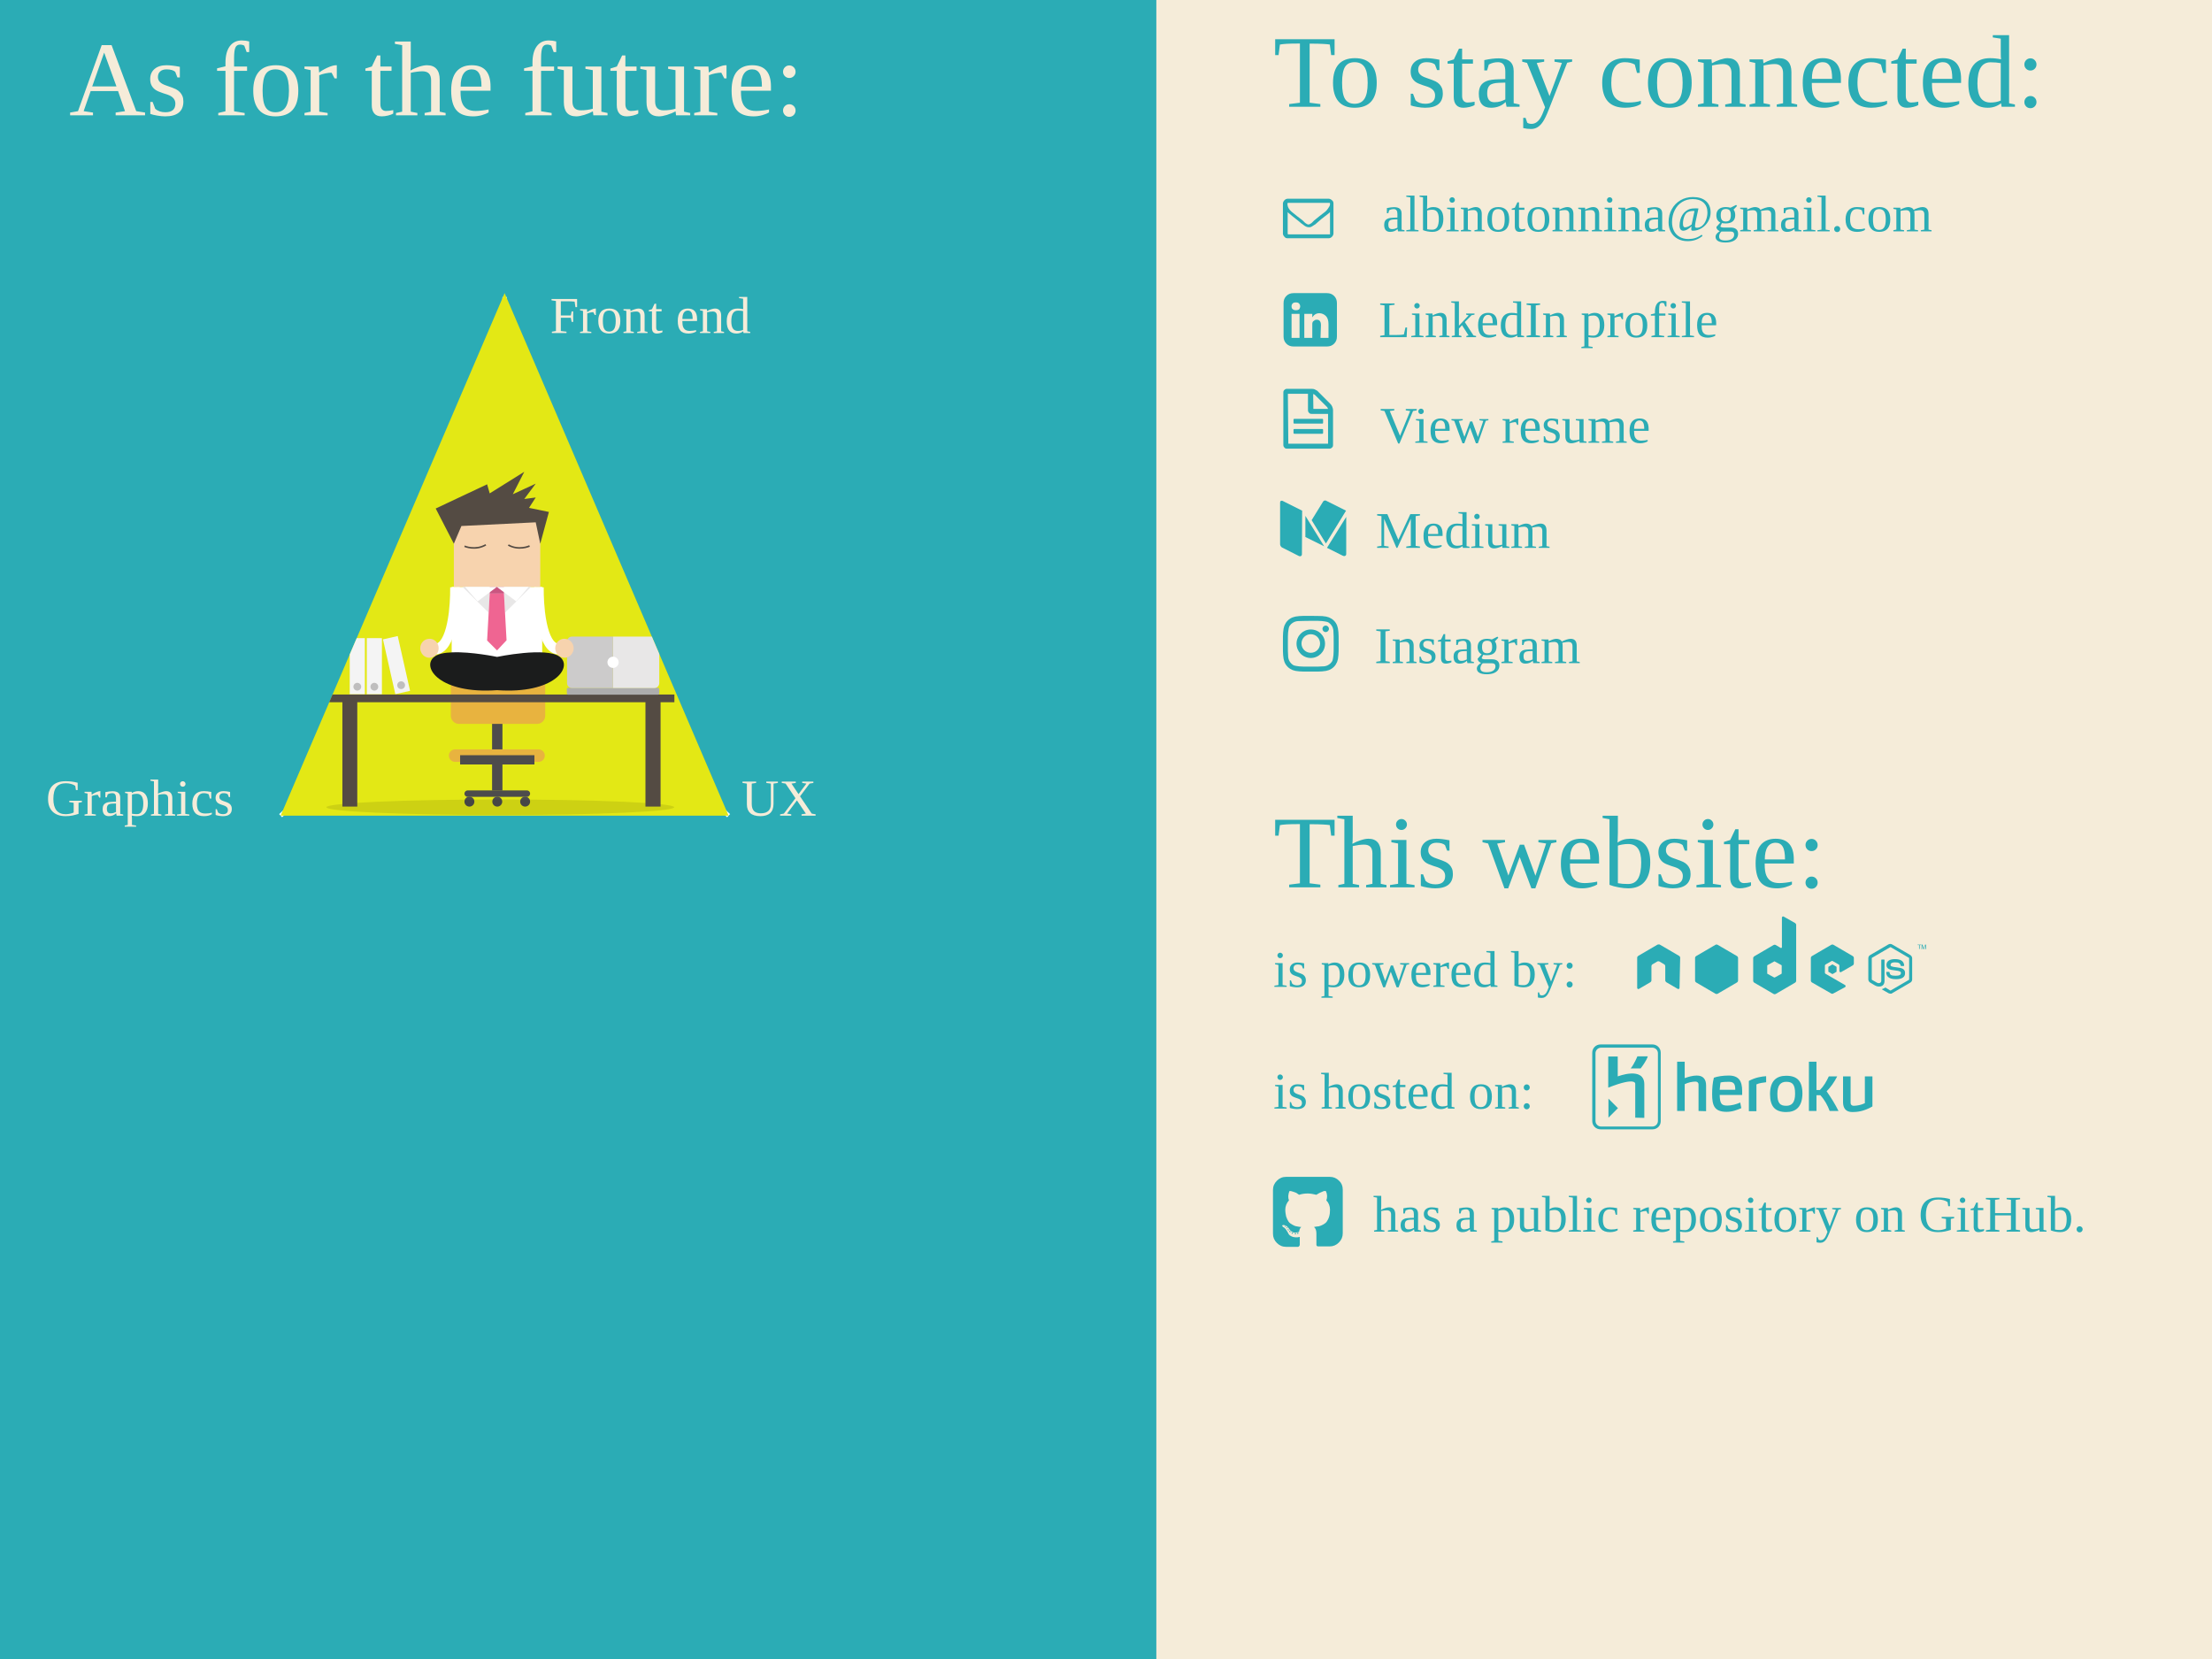
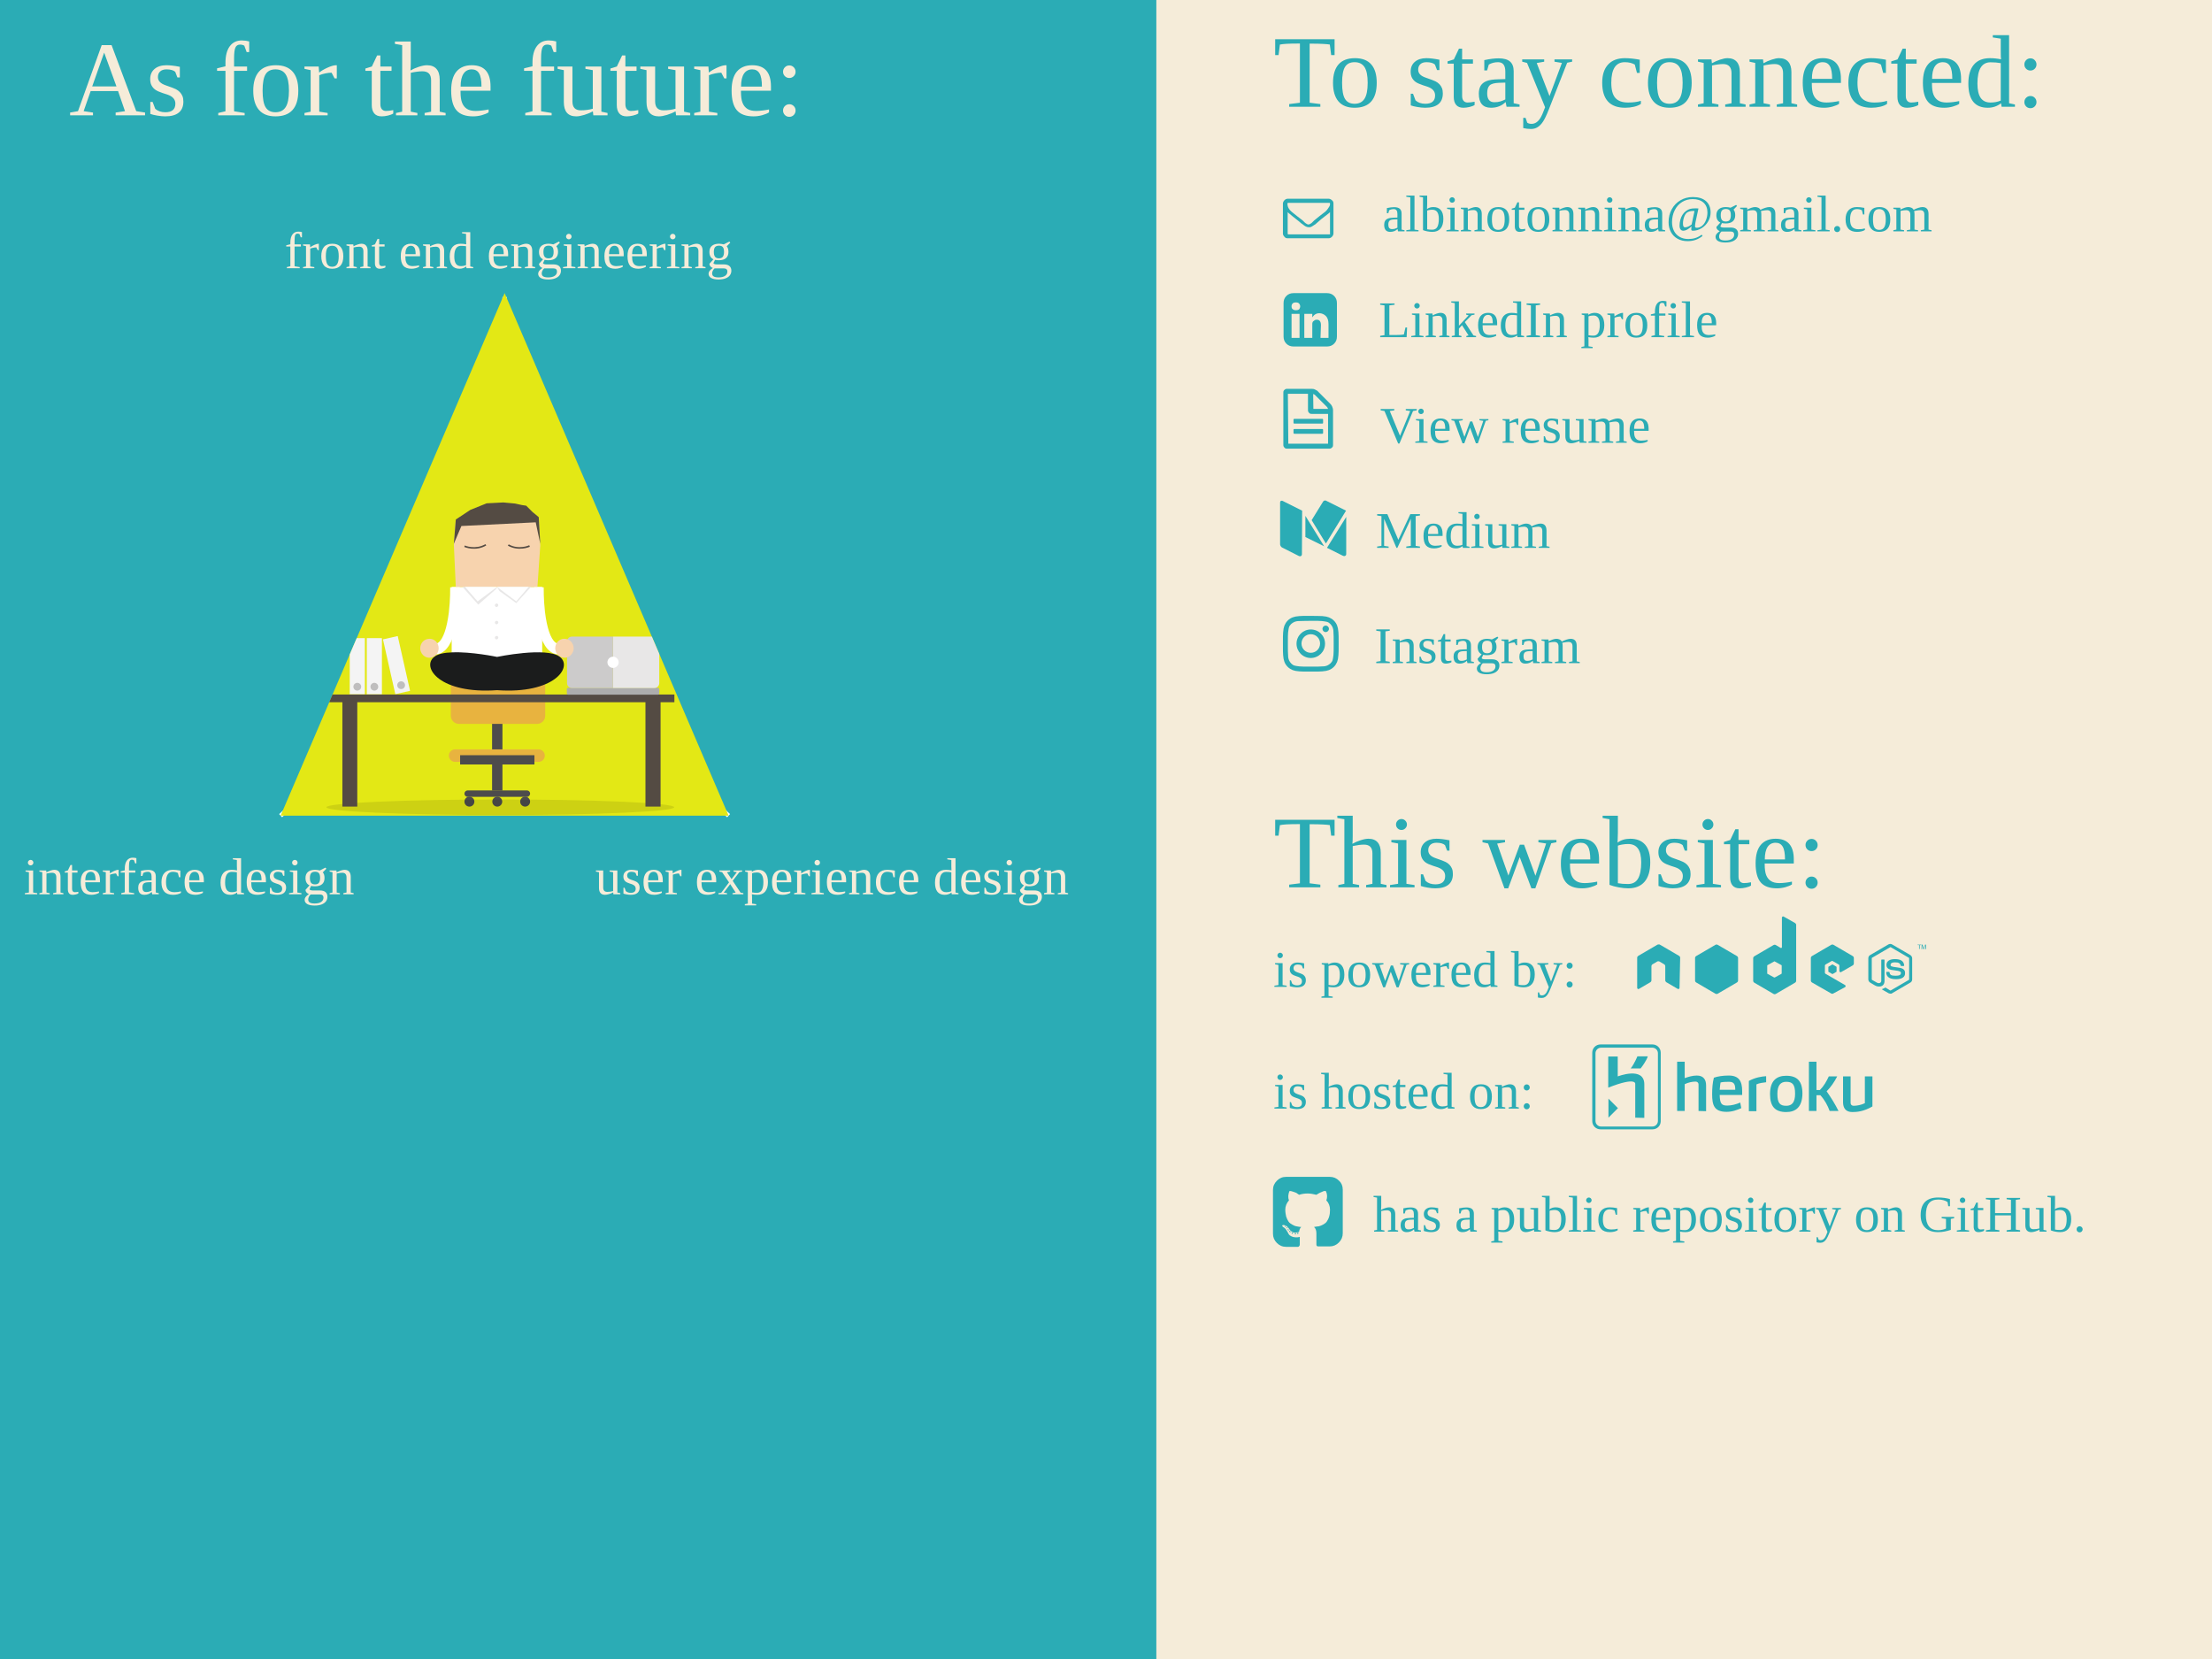
<svg xmlns="http://www.w3.org/2000/svg" xmlns:xlink="http://www.w3.org/1999/xlink" version="1.1" id="svg6" x="0px" y="0px" viewBox="496 -368 1024 768" enable-background="new 496 -368 1024 768" xml:space="preserve">
-   <rect id="bg" x="-7122.6" y="-7472" fill="#2BACB5" stroke="#000000" stroke-miterlimit="10" width="15687.9" height="14889" />
+   <rect id="bg" x="-7122.6" y="-7472" fill="#2BACB5" width="15687.9" height="14889" />
  <g id="skills">
    <g id="skillnames">
      <g id="title">
-         <text id="texttitle" transform="matrix(1 0 0 1 750.637 -213.826)" fill="#F5ECD9" font-weight="300" font-size="24.076px">Front end</text>
+         <text id="texttitle" transform="matrix(1 0 0 1 627.7734 -243.826)" fill="#F5ECD9" font-weight="100" font-size="24.076px">front end engineering</text>
      </g>
      <g id="title_1_">
-         <text id="texttitle_1_" transform="matrix(1 0 0 1 839.2229 9.5861)" fill="#F5ECD9" font-weight="300" font-size="24.076px">UX</text>
+         <text id="texttitle_1_" transform="matrix(1 0 0 1 771.556 46.0006)" fill="#F5ECD9" font-weight="100" font-size="24.076px">user experience design</text>
      </g>
      <g id="title_2_">
-         <text id="texttitle_2_" transform="matrix(1 0 0 1 517.2649 9.5861)" fill="#F5ECD9" font-weight="300" font-size="24.076px">Graphics</text>
+         <text id="texttitle_2_" transform="matrix(1 0 0 1 506.9998 46.0002)" fill="#F5ECD9" font-weight="100" font-size="24.076px">interface design</text>
      </g>
    </g>
    <polyline id="graph1" fill="none" stroke="#FFFFFF" stroke-width="2" stroke-miterlimit="10" points="729.6,-230.5 729.6,-87    833.3,9.6  " />
    <line id="graph2" fill="none" stroke="#FFFFFF" stroke-width="2" stroke-miterlimit="10" x1="729.6" y1="-87" x2="625.9" y2="9.6" />
    <polygon id="skillpath" fill="none" stroke="#FFFFFF" stroke-miterlimit="10" points="729.6,-147.8 748.5,-69.4 709.5,-69.4  " />
    <g id="invincible">
      <defs>
        <polygon id="clippingimage" points="729.6,-232.3 833.3,9.6 625.9,9.6    " />
      </defs>
      <clipPath id="clippingimage_1_">
        <use xlink:href="#clippingimage" overflow="visible" />
      </clipPath>
      <rect x="586.5" y="-244.5" clip-path="url(#clippingimage_1_)" fill="#E3E815" width="323" height="294" />
      <g clip-path="url(#clippingimage_1_)">
        <g>
          <g>
            <rect x="723.8" y="-41.8" fill="#4D4C4C" width="4.8" height="39.8" />
            <path fill="#E8B33F" d="M748.2-18.2c0,1.6-1.3,2.9-2.9,2.9h-38.6c-1.6,0-2.9-1.3-2.9-2.9l0,0c0-1.6,1.3-2.9,2.9-2.9h38.6       C746.9-21.1,748.2-19.8,748.2-18.2L748.2-18.2z" />
            <rect x="709" y="-18.4" fill="#4D4C4C" width="34.4" height="4.3" />
            <path fill="#4D4C4C" d="M741.4-0.6c0,0.8-0.7,1.5-1.5,1.5h-27.4c-0.8,0-1.5-0.7-1.5-1.5l0,0c0-0.8,0.7-1.5,1.5-1.5h27.4       C740.7-2.1,741.4-1.5,741.4-0.6L741.4-0.6z" />
            <circle fill="#4D4C4C" cx="713.3" cy="3.1" r="2.3" />
            <circle fill="#4D4C4C" cx="739.1" cy="3.1" r="2.3" />
            <circle fill="#4D4C4C" cx="726.2" cy="3.1" r="2.3" />
            <path fill="#E8B33F" d="M748.4-36.6c0,2-1.7,3.7-3.7,3.7h-36.3c-2,0-3.7-1.7-3.7-3.7v-13.7c0-2,1.7-3.7,3.7-3.7h36.3       c2,0,3.7,1.7,3.7,3.7V-36.6z" />
          </g>
          <g>
            <ellipse opacity="0.1" cx="727.6" cy="5.7" rx="80.5" ry="3.6" />
          </g>
          <g>
            <rect x="657.9" y="-72.6" fill="#F4F4F4" width="7" height="26" />
            <circle fill="#BFBEBE" cx="661.4" cy="-50.1" r="1.8" />
          </g>
          <g>
            <rect x="665.8" y="-72.6" fill="#F4F4F4" width="7" height="26" />
            <circle fill="#BFBEBE" cx="669.3" cy="-50.1" r="1.8" />
          </g>
          <g>
            <rect x="676.1" y="-73.1" transform="matrix(0.9755 -0.2198 0.2198 0.9755 29.8221 147.899)" fill="#F4F4F4" width="7" height="26" />
            <circle fill="#BFBEBE" cx="681.7" cy="-50.8" r="1.8" />
          </g>
          <polygon fill="#544B43" points="808.2,-46.5 648.1,-46.5 648.1,-42.9 654.5,-42.9 654.5,5.4 661.4,5.4 661.4,-42.9 794.8,-42.9       794.8,5.4 801.8,5.4 801.8,-42.9 808.2,-42.9     " />
        </g>
        <g>
          <path fill="#ADADAD" d="M801.2-47c0,0.3-0.3,0.6-0.6,0.6H759c-0.3,0-0.6-0.3-0.6-0.6v-2c0-0.3,0.3-0.6,0.6-0.6h41.6      c0.3,0,0.6,0.3,0.6,0.6V-47z" />
          <g>
            <path fill="#E8E7E7" d="M798.9-73.3h-19.1v23.8h19.1c1.3,0,2.3-1,2.3-2.3V-71C801.2-72.3,800.2-73.3,798.9-73.3z" />
            <path fill="#CCCBCB" d="M760.8-73.3c-1.3,0-2.3,1-2.3,2.3v19.2c0,1.3,1,2.3,2.3,2.3h19v-23.8H760.8z" />
          </g>
          <circle fill="#FFFFFF" cx="779.8" cy="-61.4" r="2.6" />
        </g>
        <g id="me">
          <rect x="705.1" y="-96.3" fill="#FFFFFF" width="41.9" height="41.9" />
-           <polygon fill="#F7D3AE" points="706.1,-129 706.1,-115.8 706.1,-96.3 746.1,-96.3 746.1,-115.4 746.1,-129     " />
-           <polygon fill="#E8E7E7" points="729.3,-93.2 729.8,-84.4 741.8,-96.3 729.3,-96.3 729.3,-93.2     " />
-           <polygon fill="#E8E7E7" points="722.7,-96.3 710.1,-96.3 722.2,-84.4 722.7,-93.2     " />
-           <polygon fill="#CA5580" points="726,-93.2 729.3,-93.2 729.3,-96.3 722.7,-96.3 722.7,-93.2     " />
-           <polygon fill="#EF6592" points="730.5,-71.6 729.3,-93.2 729.3,-93.2 726,-93.2 722.7,-93.2 721.5,-71.5 726.1,-66.9     " />
-           <polygon fill="#FFFFFF" points="726,-96.3 717.1,-89.6 711.3,-96.3     " />
-           <polygon fill="#FFFFFF" points="726,-96.3 735,-89.6 740.7,-96.3     " />
+           <polygon fill="#F7D3AE" points="707,-127.5 706.1,-115.8 707,-96.3 744.8,-96.3 746.1,-115.4 745.4,-128.6     " />
+           <polygon fill="#E8E7E7" points="727.2,-94.4 735,-88.8 741.8,-96.3 729.3,-96.3 726.1,-96.3     " />
+           <polygon fill="#E8E7E7" points="722.7,-96.3 710.1,-96.3 717.4,-88.1 726.2,-95.8     " />
+           <polygon fill="#FFFFFF" points="726.1,-96.3 717.1,-89.6 711.3,-96.3     " />
+           <polygon fill="#FFFFFF" points="726.1,-96.3 735,-89.6 740.7,-96.3     " />
+           <path fill="#E8E7E7" d="M725.9-87L725.9-87c-0.4,0-0.8-0.3-0.8-0.8l0,0c0-0.4,0.3-0.8,0.8-0.8l0,0c0.4,0,0.8,0.3,0.8,0.8l0,0      C726.6-87.4,726.3-87,725.9-87z" />
+           <path fill="#E8E7E7" d="M725.9-79L725.9-79c-0.4,0-0.8-0.3-0.8-0.8l0,0c0-0.4,0.3-0.8,0.8-0.8l0,0c0.4,0,0.8,0.3,0.8,0.8l0,0      C726.6-79.4,726.3-79,725.9-79z" />
+           <path fill="#E8E7E7" d="M725.9-72L725.9-72c-0.4,0-0.8-0.3-0.8-0.8l0,0c0-0.4,0.3-0.8,0.8-0.8l0,0c0.4,0,0.8,0.3,0.8,0.8l0,0      C726.6-72.4,726.3-72,725.9-72z" />
          <polygon fill="#1B1C1C" points="747,-51.1 705.2,-51.2 705.2,-61.4 747,-61.4     " />
-           <polygon fill="#544B43" points="706.1,-116.3 697.7,-132.6 721.5,-143.8 722.7,-139.6 738.7,-149.6 733.4,-139.2 744,-144.1       738.7,-137 744,-137.7 740.9,-132.9 750.1,-131 746.1,-116.3 744,-126.2 709.6,-124.5     " />
+           <polygon fill="#544B43" points="706.1,-116.3 707,-127.5 713.8,-132 721.3,-135 729,-135.4 734.4,-134.9 737.6,-134.2       739.6,-133.9 739.6,-133.9 742.5,-131 745.4,-128.6 746.1,-116.3 744,-126.2 709.6,-124.5     " />
          <path fill="#1B1C1C" d="M728-45.9" />
          <path fill="#1B1C1C" d="M755.2-63.9c-6.1-4.8-29.1,0-29.1,0s-11.9-2.5-20.8-2.1c-3.5,0.1-6.6,0.7-8.3,2.1      c-6.1,4.8,2.7,17.3,29.1,15.4C752.5-46.6,761.3-59.1,755.2-63.9z" />
          <g>
            <path fill="#544B43" d="M711.2-115.5l-0.3,0.7c0.2,0.1,5.3,2.2,10.2-0.7l-0.4-0.6C716.1-113.4,711.2-115.4,711.2-115.5z" />
          </g>
          <g>
            <path fill="#544B43" d="M741-115.6l0.3,0.7c-0.2,0.1-5.2,2.3-10.2-0.5l0.4-0.6C736.1-113.4,740.9-115.5,741-115.6z" />
          </g>
          <g>
            <path fill="#FFFFFF" d="M756.8-70.4c-2,0.9-3.1,0.3-3.7-0.2c-2.2-1.7-3.9-6.7-4.8-14c-0.7-6-0.6-11.4-0.6-11.5c0,0,0,0,0,0       l-4.4-0.1c0,0.2-0.1,5.9,0.7,12.2c1.1,9,3.3,14.9,6.6,17.5c1,0.8,2.5,1.5,4.4,1.5c1,0,2.2-0.2,3.5-0.8L756.8-70.4z" />
            <path fill="#F7D3AE" d="M756.5-63.6c-2.3-0.4-3.8-2.7-3.4-5.1c0.4-2.4,2.6-4,5-3.5c2.3,0.4,3.8,2.7,3.4,5.1       C761-64.7,758.8-63.1,756.5-63.6z" />
          </g>
          <g>
            <path fill="#FFFFFF" d="M695.3-70.4c2,0.9,3.1,0.3,3.7-0.2c2.2-1.7,3.9-6.7,4.8-14c0.7-6,0.6-11.4,0.6-11.5c0,0,0,0,0,0       l4.4-0.1c0,0.2,0.1,5.9-0.7,12.2c-1.1,9-3.3,14.9-6.6,17.5c-1,0.8-2.5,1.5-4.4,1.5c-1,0-2.2-0.2-3.5-0.8L695.3-70.4z" />
            <path fill="#F7D3AE" d="M695.6-63.6c2.3-0.4,3.8-2.7,3.4-5.1c-0.4-2.4-2.6-4-5-3.5c-2.3,0.4-3.8,2.7-3.4,5.1       C691.1-64.7,693.3-63.1,695.6-63.6z" />
          </g>
        </g>
      </g>
    </g>
  </g>
  <g id="sc6title">
    <text transform="matrix(1 0 0 1 527.9698 -314.6172)" fill="#F5ECD9" font-weight="100" font-size="49.216px">As for the future:</text>
  </g>
  <rect id="bgright" x="1031.3" y="-1872.5" fill="#F5ECD9" width="2340.6" height="3810.5" />
  <g id="endtitles">
    <g id="githubsite">
      <g>
        <text transform="matrix(1 0 0 1 1098.577 1164.745)" fill="#2BACB5" font-weight="100" font-size="23.865px">copyright 2017 Albino Tonnina</text>
      </g>
      <path fill="#2BACB5" d="M1093.4,202.4c-0.1,0.1-0.3,0.1-0.4-0.1c-0.2-0.2-0.3-0.3-0.1-0.4c0.1-0.1,0.3-0.1,0.4,0.1    C1093.5,202.2,1093.5,202.4,1093.4,202.4z M1092.5,201.2c0.2,0.2,0.2,0.3,0,0.4c-0.1,0.1-0.3,0-0.3-0.2c-0.1-0.2-0.1-0.3,0-0.4    C1092.3,200.9,1092.4,200.9,1092.5,201.2z M1091.2,199.9c-0.1,0.1-0.2,0.1-0.3,0c-0.2-0.1-0.2-0.2-0.2-0.3c0-0.1,0.2-0.1,0.3,0    C1091.2,199.7,1091.3,199.8,1091.2,199.9z M1091.9,200.6c-0.1,0.1-0.2,0.1-0.3-0.1c-0.1-0.2-0.2-0.3,0-0.3    c0.1-0.1,0.2-0.1,0.3,0.1C1092,200.4,1092,200.5,1091.9,200.6z M1094.6,202.9c-0.1,0.2-0.2,0.3-0.4,0.2c-0.3-0.1-0.3-0.2-0.3-0.3    c0.1-0.2,0.2-0.2,0.4-0.2C1094.6,202.7,1094.6,202.8,1094.6,202.9z M1096,203.1c0,0.2-0.1,0.3-0.3,0.3c-0.3,0-0.3-0.1-0.3-0.3    c0-0.2,0.1-0.3,0.3-0.3C1095.8,202.9,1096,202.9,1096,203.1z M1097.1,202.9c0,0.2-0.1,0.3-0.3,0.3s-0.3,0-0.4-0.2    c0-0.2,0.1-0.3,0.3-0.3C1097,202.6,1097.1,202.7,1097.1,202.9z M1117.6,182.7v20.2c0,1.7-0.6,3.1-1.8,4.3    c-1.2,1.2-2.6,1.8-4.3,1.8h-4.8c-0.3,0-0.4,0-0.5,0s-0.3-0.1-0.4-0.1c-0.2-0.1-0.3-0.2-0.3-0.3c-0.1-0.2-0.1-0.3-0.1-0.6v-5    c0-1.3-0.3-2.3-1.1-3c0.8-0.1,1.5-0.3,2.2-0.3c0.7-0.2,1.3-0.4,2-0.8c0.7-0.4,1.3-0.8,1.7-1.4c0.4-0.6,0.8-1.3,1.1-2.3    s0.4-2,0.4-3.2c0-1.7-0.6-3.2-1.7-4.3c0.5-1.3,0.5-2.8-0.2-4.3c-0.4-0.1-1-0.1-1.7,0.3c-0.8,0.3-1.4,0.6-1.9,0.9l-0.8,0.5    c-1.3-0.3-2.7-0.6-4-0.6c-1.4,0-2.8,0.2-4,0.6c-0.3-0.2-0.5-0.3-0.9-0.6c-0.3-0.3-0.9-0.5-1.8-0.8c-0.8-0.3-1.4-0.4-1.8-0.3    c-0.6,1.6-0.7,3-0.2,4.3c-1.1,1.2-1.7,2.7-1.7,4.3c0,1.2,0.2,2.3,0.4,3.2c0.3,0.9,0.7,1.7,1.1,2.3s1,1,1.7,1.4    c0.7,0.4,1.3,0.7,2,0.8s1.3,0.3,2.2,0.3c-0.6,0.5-0.9,1.3-1,2.2c-0.3,0.2-0.6,0.3-0.9,0.3c-0.3,0.1-0.8,0.1-1.2,0.1    c-0.5,0-0.9-0.2-1.4-0.5c-0.5-0.3-0.8-0.8-1.2-1.3c-0.3-0.4-0.6-0.8-1-1.1c-0.4-0.3-0.8-0.4-1-0.5l-0.4-0.1c-0.3,0-0.5,0-0.6,0.1    c-0.1,0.1-0.2,0.2-0.1,0.3c0,0.1,0.1,0.2,0.2,0.3c0.1,0.1,0.2,0.2,0.3,0.3l0.2,0.1c0.3,0.2,0.6,0.4,0.9,0.8    c0.3,0.4,0.5,0.8,0.7,1.1l0.3,0.5c0.2,0.5,0.5,1,0.9,1.3s0.9,0.5,1.4,0.7c0.5,0.1,1,0.2,1.5,0.2c0.5,0,0.8,0,1.2-0.1l0.5-0.1    c0,0.5,0,1.3,0,2.2s0,1.4,0,1.4c0,0.3-0.1,0.5-0.3,0.7c-0.2,0.2-0.3,0.3-0.5,0.3s-0.4,0-0.7,0h-4.8c-1.7,0-3.1-0.6-4.3-1.8    c-1.2-1.2-1.8-2.6-1.8-4.3v-20.2c0-1.7,0.6-3.1,1.8-4.3c1.2-1.2,2.6-1.8,4.3-1.8h20.2c1.7,0,3.1,0.6,4.3,1.8    C1117,179.6,1117.6,181,1117.6,182.7L1117.6,182.7z" />
      <g>
        <text transform="matrix(1 0 0 1 1131.617 202.1562)" fill="#2BACB5" font-weight="100" font-size="23.865px">has a public repository on GitHub.</text>
      </g>
    </g>
    <g id="node">
      <g>
        <path fill="#2BACB5" d="M1273.8,75.4c0-0.4-0.2-0.7-0.5-0.9l-8.9-5.2c-0.1-0.1-0.3-0.1-0.5-0.1h-0.1c-0.2,0-0.3,0.1-0.5,0.1     l-8.9,5.2c-0.3,0.2-0.5,0.5-0.5,0.9v13.9c0,0.2,0.1,0.4,0.3,0.5s0.4,0.1,0.5,0l5.3-3.1c0.3-0.2,0.5-0.5,0.5-0.9v-6.5     c0-0.4,0.2-0.7,0.5-0.9l2.2-1.3c0.2-0.1,0.3-0.1,0.5-0.1c0.2,0,0.4,0,0.5,0.1l2.2,1.3c0.3,0.2,0.5,0.5,0.5,0.9v6.5     c0,0.4,0.2,0.7,0.5,0.9l5.3,3.1c0.2,0.1,0.4,0.1,0.5,0c0.2-0.1,0.3-0.3,0.3-0.5L1273.8,75.4z" />
        <path fill="#2BACB5" d="M1321.7,56.3c-0.2-0.1-0.4-0.1-0.5,0c-0.2,0.1-0.3,0.3-0.3,0.5v13.7c0,0.1-0.1,0.3-0.2,0.3     c-0.1,0.1-0.3,0.1-0.4,0l-2.2-1.3c-0.3-0.2-0.7-0.2-1.1,0l-8.9,5.2c-0.3,0.2-0.5,0.5-0.5,0.9v10.4c0,0.4,0.2,0.7,0.5,0.9l8.9,5.2     c0.3,0.2,0.7,0.2,1.1,0l8.9-5.2c0.3-0.2,0.5-0.5,0.5-0.9V60.2c0-0.4-0.2-0.7-0.5-0.9L1321.7,56.3z M1320.8,82.6     c0,0.1-0.1,0.2-0.1,0.2l-3.1,1.7c-0.1,0-0.2,0-0.3,0l-3.1-1.7c-0.1,0-0.1-0.1-0.1-0.2V79c0-0.1,0.1-0.2,0.1-0.2l3.1-1.7     c0.1-0.1,0.2-0.1,0.3,0l3.1,1.7c0.1,0.1,0.1,0.1,0.1,0.2V82.6z" />
        <path fill="#2BACB5" d="M1353.7,78.9c0.3-0.2,0.5-0.5,0.5-0.9v-2.5c0-0.4-0.2-0.7-0.5-0.9l-8.9-5.2c-0.3-0.2-0.7-0.2-1.1,0     l-8.9,5.2c-0.3,0.2-0.5,0.5-0.5,0.9v10.4c0,0.4,0.2,0.7,0.5,0.9l8.9,5.1c0.3,0.2,0.7,0.2,1,0l5.4-2.9c0.2-0.1,0.3-0.3,0.3-0.5     c0-0.2-0.1-0.4-0.3-0.5l-9-5.2c-0.2-0.1-0.3-0.3-0.3-0.5v-3.3c0-0.2,0.1-0.4,0.3-0.5l2.8-1.6c0.2-0.1,0.4-0.1,0.5,0l2.8,1.6     c0.2,0.1,0.3,0.3,0.3,0.5v2.5c0,0.2,0.1,0.4,0.3,0.5s0.4,0.1,0.5,0L1353.7,78.9z" />
        <path fill="#2BACB5" d="M1290.1,69.4c0.3-0.2,0.7-0.2,1.1,0l8.9,5.2c0.3,0.2,0.5,0.5,0.5,0.9v10.4c0,0.4-0.2,0.7-0.5,0.9     l-8.9,5.2c-0.3,0.2-0.7,0.2-1.1,0l-8.9-5.2c-0.3-0.2-0.5-0.5-0.5-0.9V75.5c0-0.4,0.2-0.7,0.5-0.9L1290.1,69.4z" />
        <path fill="#2BACB5" d="M1371.2,92c-0.3,0-0.6-0.1-0.9-0.2l-2.8-1.6c-0.4-0.2-0.2-0.3-0.1-0.4c0.6-0.2,0.7-0.2,1.3-0.6     c0.1,0,0.1,0,0.2,0l2.1,1.3c0.1,0,0.2,0,0.3,0l8.4-4.9c0.1,0,0.1-0.1,0.1-0.2v-9.8c0-0.1,0-0.2-0.1-0.2l-8.4-4.9     c-0.1,0-0.2,0-0.3,0l-8.4,4.9c-0.1,0-0.1,0.1-0.1,0.2v9.8c0,0.1,0.1,0.2,0.1,0.2l2.3,1.3c1.2,0.6,2-0.1,2-0.8v-9.7     c0-0.1,0.1-0.2,0.2-0.2h1.1c0.1,0,0.2,0.1,0.2,0.2v9.7c0,1.6-0.9,2.6-2.5,2.6c-0.5,0-0.9,0-1.9-0.5l-2.2-1.3     c-0.5-0.3-0.9-0.9-0.9-1.5v-9.8c0-0.6,0.3-1.2,0.9-1.5l8.4-4.9c0.5-0.3,1.2-0.3,1.7,0l8.4,4.9c0.5,0.3,0.9,0.9,0.9,1.5v9.8     c0,0.6-0.3,1.2-0.9,1.5l-8.4,4.9C1371.8,92,1371.5,92,1371.2,92z" />
        <path fill="#2BACB5" d="M1373.7,85.3c-3.7,0-4.5-1.7-4.5-3.2c0-0.1,0.1-0.2,0.2-0.2h1.1c0.1,0,0.2,0.1,0.2,0.2     c0.2,1.1,0.6,1.6,2.8,1.6c1.8,0,2.5-0.4,2.5-1.3c0-0.5-0.2-0.9-2.9-1.2c-2.3-0.2-3.8-0.7-3.8-2.5c0-1.7,1.4-2.7,3.9-2.7     c2.7,0,4.1,0.9,4.3,2.9c0,0.1,0,0.1-0.1,0.2c0,0-0.1,0.1-0.2,0.1h-1.1c-0.1,0-0.2-0.1-0.2-0.2c-0.3-1.1-0.9-1.5-2.6-1.5     c-1.9,0-2.1,0.7-2.1,1.2c0,0.6,0.3,0.8,2.8,1.1c2.6,0.3,3.9,0.8,3.9,2.6C1378,84.3,1376.5,85.3,1373.7,85.3z" />
        <g>
          <path fill="#2BACB5" d="M1385.4,69.3v0.2h-0.7v1.8h-0.3v-1.8h-0.7v-0.2H1385.4z" />
          <path fill="#2BACB5" d="M1385.6,69.3h0.4l0.6,1.8l0.6-1.8h0.4v2.1h-0.3v-1.2c0,0,0-0.1,0-0.2s0-0.2,0-0.3l-0.6,1.7h-0.3      l-0.6-1.7v0.1c0,0.1,0,0.1,0,0.2s0,0.2,0,0.2v1.2h-0.3L1385.6,69.3L1385.6,69.3L1385.6,69.3z" />
        </g>
        <path fill="#2BACB5" d="M1344.2,78.5c0.1,0,0.1,0,0.2,0l1.7,1c0.1,0,0.1,0.1,0.1,0.2v2c0,0.1,0,0.1-0.1,0.2l-1.7,1     c-0.1,0-0.1,0-0.2,0l-1.7-1c-0.1,0-0.1-0.1-0.1-0.2v-2c0-0.1,0-0.1,0.1-0.2L1344.2,78.5z" />
      </g>
      <text transform="matrix(1 0 0 1 1085.459 88.8281)" fill="#2BACB5" font-weight="100" font-size="23.865px">is powered by:</text>
    </g>
    <g id="heroku">
      <g>
        <path fill="#2BACB5" d="M1282.3,146.3v-12.3c0-0.8-0.6-1.3-1.4-1.3c-1.5,0-3.4,0.4-5,1.2v12.4h-3.5v-22.8h3.5v7.6     c1.7-0.6,3.6-1.2,5.6-1.2c3.1,0,4.3,1.9,4.3,4.6v11.9L1282.3,146.3L1282.3,146.3z M1292.1,138.9c0.1,4.1,0.9,4.9,3.5,4.9     c2,0,4.2-0.6,6-1.4l0.5,2.6c-1.9,0.8-4.1,1.7-6.8,1.7c-5.8,0-6.7-3.1-6.7-8.2c0-2.7,0.2-5.2,0.8-7.6c1.7-0.6,4.1-1,6.9-1     c4.7,0,6.2,2.6,6.2,7.2v1.8L1292.1,138.9L1292.1,138.9z M1296.5,132.8c-1,0-2.7,0-4,0.3c-0.1,0.7-0.3,1.7-0.4,3.4h7.2     C1299.3,134.2,1298.9,132.8,1296.5,132.8L1296.5,132.8z M1309.1,134v12.4h-3.5v-14c2.9-1.6,6-2.1,8-2.2v2.8     C1312.3,133.2,1310.5,133.3,1309.1,134L1309.1,134z M1322.9,146.8c-5.1,0-7.5-2.5-7.5-8.3c0-6.2,3-8.5,7.5-8.5     c5.1,0,7.5,2.5,7.5,8.3C1330.3,144.5,1327.3,146.8,1322.9,146.8L1322.9,146.8z M1322.9,132.8c-2.6,0-4.1,1.6-4.1,5.6     c0,4.4,1.3,5.5,4.1,5.5c2.6,0,4.1-1.5,4.1-5.6C1327,133.9,1325.7,132.8,1322.9,132.8L1322.9,132.8z M1347.1,146.3h-4.1     c-0.9-2.5-2.3-5.1-4.3-7.3h-1.8v7.3h-3.5v-22.8h3.5v13.1h1.6c1.8-1.8,3.1-4.1,4.1-6.3h3.9c-1.4,2.7-3,5-4.9,6.9     C1343.8,140.3,1345.6,143.3,1347.1,146.3L1347.1,146.3z M1353.5,146.8c-3.1,0-4.3-1.9-4.3-4.6v-11.9h3.5v12.3     c0,0.8,0.6,1.3,1.4,1.3c1.5,0,3.6-0.4,5.2-1.2v-12.4h3.5v13.9C1358.7,146.6,1355.5,146.8,1353.5,146.8L1353.5,146.8z" />
        <path fill="#2BACB5" d="M1261,154.8h-24.1c-2.1,0-3.8-1.7-3.8-3.8v-31.7c0-2.1,1.7-3.8,3.8-3.8h24.1c2.1,0,3.8,1.7,3.8,3.8v31.7     C1264.8,153.2,1263.1,154.8,1261,154.8L1261,154.8z M1263.5,119.6c0-1.5-1.2-2.6-2.6-2.6h-23.7c-1.5,0-2.6,1.2-2.6,2.6v31.3     c0,1.5,1.2,2.6,2.6,2.6h23.7c1.5,0,2.6-1.2,2.6-2.6V119.6L1263.5,119.6z" />
        <path fill="#2BACB5" d="M1253,149.4v-15.5c0,0,1-3.7-12.5,1.6c0,0.1,0-14.4,0-14.4h4.4v9.2c0,0,12.3-4.8,12.3,3.7s0,15.5,0,15.5     L1253,149.4L1253,149.4z M1255.5,126.6h-4.6c1.7-2.1,3.1-5.6,3.1-5.6h4.8C1258.9,121.1,1258,123.4,1255.5,126.6L1255.5,126.6z      M1240.6,149.4v-8.8l4.4,4.4L1240.6,149.4L1240.6,149.4z" />
      </g>
      <text transform="matrix(1 0 0 1 1085.459 145.1913)" fill="#2BACB5" font-weight="100" font-size="23.865px">is hosted on:</text>
    </g>
    <text transform="matrix(1 0 0 1 1085.46 42.7616)" fill="#2BACB5" font-weight="100" font-size="47.73px">This website:</text>
    <g id="medium">
      <text transform="matrix(1 0 0 1 1132.828 -114.3644)" fill="#2BACB5" font-weight="100" font-size="23.865px">Medium</text>
      <g>
        <path fill="#2BACB5" d="M1119.1-131.6C1119.1-131.6,1119.1-131.6,1119.1-131.6L1119.1-131.6l-9.2-4.6c-0.1,0-0.1-0.1-0.2-0.1     c-0.1,0-0.2,0-0.3,0c-0.4,0-0.7,0.2-0.9,0.5l-5.3,8.6l6.6,10.8l9.2-15C1119.2-131.5,1119.1-131.6,1119.1-131.6z" />
        <polygon fill="#2BACB5" points="1100.3,-129.2 1100.3,-119.4 1109,-115.1    " />
        <path fill="#2BACB5" d="M1110.3-114.4l7.2,3.6c0.9,0.5,1.7,0.1,1.7-0.7v-17.2L1110.3-114.4z" />
        <path fill="#2BACB5" d="M1098.8-131.6l-9-4.5c-0.2-0.1-0.3-0.1-0.5-0.1c-0.4,0-0.7,0.3-0.7,0.8v19.4c0,0.5,0.4,1.1,0.8,1.4l7.9,4     c0.2,0.1,0.4,0.1,0.6,0.1c0.5,0,0.8-0.4,0.8-1L1098.8-131.6C1098.9-131.6,1098.9-131.6,1098.8-131.6z" />
      </g>
    </g>
    <g id="linkedin">
      <text transform="matrix(1 0 0 1 1134.237 -211.9218)" fill="#2BACB5" font-weight="100" font-size="23.865px">LinkedIn profile</text>
      <path fill="#2BACB5" d="M1093.9-211.6h3.7v-11.1h-3.7V-211.6z M1097.9-226.2c0-0.5-0.3-1.1-0.5-1.3c-0.4-0.4-0.9-0.5-1.5-0.5    s-1.2,0.1-1.5,0.5c-0.4,0.4-0.5,0.8-0.5,1.3c0,0.5,0.1,1.1,0.5,1.3c0.4,0.4,0.9,0.5,1.5,0.5l0,0c0.7,0,1.2-0.1,1.6-0.5    C1097.7-225.3,1097.9-225.7,1097.9-226.2L1097.9-226.2z M1107.3-211.6h3.7v-6.4c0-1.6-0.4-2.9-1.2-3.7c-0.8-0.8-1.9-1.3-3-1.3    c-1.5,0-2.5,0.7-3.3,1.9l0,0v-1.6h-3.7c0,0.7,0,4.4,0,11.1h3.7v-6.2c0-0.4,0-0.7,0.1-0.9c0.1-0.4,0.4-0.7,0.8-0.9    c0.3-0.3,0.7-0.4,1.2-0.4c1.2,0,1.9,0.8,1.9,2.5L1107.3-211.6L1107.3-211.6z M1114.9-227.7v15.5c0,1.3-0.4,2.4-1.3,3.3    s-2,1.3-3.3,1.3h-15.5c-1.3,0-2.4-0.4-3.3-1.3s-1.3-2-1.3-3.3v-15.5c0-1.3,0.4-2.4,1.3-3.3s2-1.3,3.3-1.3h15.5    c1.3,0,2.4,0.4,3.3,1.3S1114.9-229,1114.9-227.7z" />
    </g>
    <g id="instagram">
      <text transform="matrix(1 0 0 1 1132.253 -61.0253)" fill="#2BACB5" font-weight="100" font-size="23.865px">Instagram</text>
      <path fill="#2BACB5" d="M1102.8-80.6c3.4,0,3.8,0,5.2,0.1c1.2,0.1,1.9,0.3,2.4,0.4c0.6,0.2,1,0.5,1.5,1c0.4,0.4,0.7,0.9,1,1.5    c0.2,0.5,0.4,1.1,0.4,2.4c0.1,1.3,0.1,1.8,0.1,5.2s0,3.8-0.1,5.2c-0.1,1.2-0.3,1.9-0.4,2.4c-0.2,0.6-0.5,1-1,1.5    c-0.4,0.4-0.9,0.7-1.5,1c-0.5,0.2-1.1,0.4-2.4,0.4c-1.3,0.1-1.8,0.1-5.2,0.1c-3.4,0-3.8,0-5.2-0.1c-1.2-0.1-1.9-0.3-2.4-0.4    c-0.6-0.2-1-0.5-1.5-1c-0.4-0.4-0.7-0.9-1-1.5c-0.2-0.5-0.4-1.1-0.4-2.4c-0.1-1.3-0.1-1.8-0.1-5.2s0-3.8,0.1-5.2    c0.1-1.2,0.3-1.9,0.4-2.4c0.2-0.6,0.5-1,1-1.5c0.4-0.4,0.9-0.7,1.5-1c0.5-0.2,1.1-0.4,2.4-0.4C1099-80.5,1099.4-80.6,1102.8-80.6     M1102.8-82.9c-3.5,0-3.9,0-5.3,0.1c-1.4,0.1-2.3,0.3-3.1,0.6c-0.8,0.3-1.6,0.8-2.3,1.5c-0.7,0.7-1.1,1.4-1.5,2.3    c-0.3,0.8-0.5,1.7-0.6,3.1c-0.1,1.4-0.1,1.8-0.1,5.3c0,3.5,0,3.9,0.1,5.3c0.1,1.4,0.3,2.3,0.6,3.1c0.3,0.8,0.8,1.6,1.5,2.3    c0.7,0.7,1.4,1.1,2.3,1.5c0.8,0.3,1.7,0.5,3.1,0.6c1.4,0.1,1.8,0.1,5.3,0.1c3.5,0,3.9,0,5.3-0.1c1.4-0.1,2.3-0.3,3.1-0.6    c0.8-0.3,1.6-0.8,2.3-1.5c0.7-0.7,1.1-1.4,1.5-2.3c0.3-0.8,0.5-1.7,0.6-3.1c0.1-1.4,0.1-1.8,0.1-5.3c0-3.5,0-3.9-0.1-5.3    c-0.1-1.4-0.3-2.3-0.6-3.1c-0.3-0.8-0.8-1.6-1.5-2.3c-0.7-0.7-1.4-1.1-2.3-1.5c-0.8-0.3-1.7-0.5-3.1-0.6    C1106.7-82.8,1106.3-82.9,1102.8-82.9L1102.8-82.9z" />
      <path fill="#2BACB5" d="M1102.8-76.6c-3.6,0-6.6,2.9-6.6,6.6c0,3.6,2.9,6.6,6.6,6.6c3.6,0,6.6-2.9,6.6-6.6    C1109.4-73.7,1106.5-76.6,1102.8-76.6z M1102.8-65.8c-2.4,0-4.3-1.9-4.3-4.3c0-2.4,1.9-4.3,4.3-4.3c2.4,0,4.3,1.9,4.3,4.3    C1107.1-67.7,1105.2-65.8,1102.8-65.8z" />
      <circle fill="#2BACB5" cx="1109.7" cy="-76.9" r="1.5" />
    </g>
    <g id="contactresume">
      <path fill="#2BACB5" d="M1108.5-168.9v1.2c0,0.1,0,0.3-0.1,0.4c-0.1,0.1-0.3,0.1-0.4,0.1h-12.7c-0.1,0-0.3,0-0.4-0.1    c-0.1-0.1-0.1-0.3-0.1-0.4v-1.2c0-0.1,0-0.3,0.1-0.4c0.1-0.1,0.3-0.1,0.4-0.1h12.7c0.1,0,0.3,0,0.4,0.1    C1108.5-169.2,1108.5-169.1,1108.5-168.9z M1108.5-173.6v1.2c0,0.1,0,0.3-0.1,0.4c-0.1,0.1-0.3,0.1-0.4,0.1h-12.7    c-0.1,0-0.3,0-0.4-0.1c-0.1-0.1-0.1-0.3-0.1-0.4v-1.2c0-0.1,0-0.3,0.1-0.4c0.1-0.1,0.3-0.1,0.4-0.1h12.7c0.1,0,0.3,0,0.4,0.1    S1108.5-173.7,1108.5-173.6z M1092.4-162.6h18.4v-13.8h-7.6c-0.5,0-0.9-0.1-1.2-0.5c-0.4-0.4-0.5-0.8-0.5-1.2v-7.6h-9.3    L1092.4-162.6L1092.4-162.6z M1104-178.7h6.8c-0.1-0.4-0.3-0.5-0.4-0.8l-5.7-5.7c-0.1-0.1-0.4-0.3-0.8-0.4L1104-178.7L1104-178.7z     M1113.1-178.2v16.2c0,0.5-0.1,0.9-0.5,1.2c-0.4,0.4-0.8,0.5-1.2,0.5h-19.6c-0.5,0-0.9-0.1-1.2-0.5c-0.4-0.4-0.5-0.8-0.5-1.2    v-24.3c0-0.5,0.1-0.9,0.5-1.2c0.4-0.4,0.8-0.5,1.2-0.5h11.5c0.5,0,1.1,0.1,1.6,0.4c0.5,0.3,1.1,0.5,1.3,0.9l5.6,5.6    c0.4,0.4,0.7,0.8,0.9,1.3C1113-179.1,1113.1-178.6,1113.1-178.2L1113.1-178.2z" />
      <g>
        <text transform="matrix(1 0 0 1 1134.881 -163.0322)" fill="#2BACB5" font-weight="100" font-size="23.865px">View resume</text>
      </g>
    </g>
    <g id="email">
      <text transform="matrix(1 0 0 1 1135.932 -260.895)" fill="#2BACB5" font-weight="100" font-size="23.865px">albinotonnina@gmail.com</text>
      <path fill="#2BACB5" d="M1111.7-259.9v-9.9c-0.3,0.3-0.5,0.5-0.9,0.8c-2.3,1.7-4.1,3.2-5.4,4.4c-0.4,0.4-0.8,0.7-1.1,0.8    c-0.3,0.3-0.7,0.4-1.1,0.7c-0.5,0.3-0.9,0.3-1.3,0.3l0,0c-0.4,0-0.8-0.1-1.3-0.3c-0.5-0.3-0.8-0.4-1.1-0.7    c-0.3-0.3-0.7-0.5-1.1-0.8c-1.3-1.2-3.2-2.5-5.4-4.4c-0.3-0.3-0.7-0.5-0.9-0.8v9.9c0,0.1,0,0.3,0.1,0.3c0.1,0.1,0.1,0.1,0.3,0.1    h19c0.1,0,0.3,0,0.3-0.1C1111.7-259.6,1111.7-259.7,1111.7-259.9L1111.7-259.9z M1111.7-273.4v-0.3c0,0,0,0,0-0.1    c0-0.1,0-0.1,0-0.1s0,0-0.1-0.1c0-0.1,0-0.1-0.1-0.1h-0.1h-19c-0.1,0-0.3,0-0.3,0.1c-0.1,0.1-0.1,0.1-0.1,0.3    c0,1.5,0.7,2.7,1.9,3.7c1.6,1.3,3.3,2.7,5.2,4.1c0,0,0.1,0.1,0.4,0.4c0.3,0.3,0.4,0.4,0.5,0.5c0.1,0.1,0.4,0.3,0.5,0.4    c0.3,0.1,0.4,0.3,0.7,0.4c0.1,0.1,0.4,0.1,0.5,0.1l0,0c0.1,0,0.4,0,0.5-0.1c0.1-0.1,0.4-0.1,0.7-0.4c0.3-0.1,0.4-0.3,0.5-0.4    c0.1-0.1,0.4-0.3,0.5-0.5c0.3-0.3,0.4-0.3,0.4-0.4c1.9-1.5,3.4-2.8,5.2-4.1c0.5-0.4,0.9-0.9,1.3-1.5    C1111.4-272.3,1111.7-272.9,1111.7-273.4L1111.7-273.4z M1113.3-273.8v13.9c0,0.5-0.3,1.1-0.7,1.5c-0.4,0.4-0.9,0.7-1.5,0.7h-19    c-0.5,0-1.1-0.1-1.5-0.7c-0.4-0.4-0.7-0.9-0.7-1.5v-13.9c0-0.5,0.3-1.1,0.7-1.5c0.4-0.4,0.9-0.7,1.5-0.7h19c0.5,0,1.1,0.3,1.5,0.7    C1113.1-274.9,1113.3-274.5,1113.3-273.8z" />
    </g>
    <text transform="matrix(1 0 0 1 1085.46 -318.587)" fill="#2BACB5" font-weight="100" font-size="47.73px">To stay connected:</text>
    <text transform="matrix(1 0 0 1 1085.46 835)" fill="#2BACB5" font-weight="100" font-size="65.252px">Bye!</text>
  </g>
  <rect id="noskillwordshere" x="517.3" y="-368" fill="none" width="366.9" height="410.8" />
</svg>
